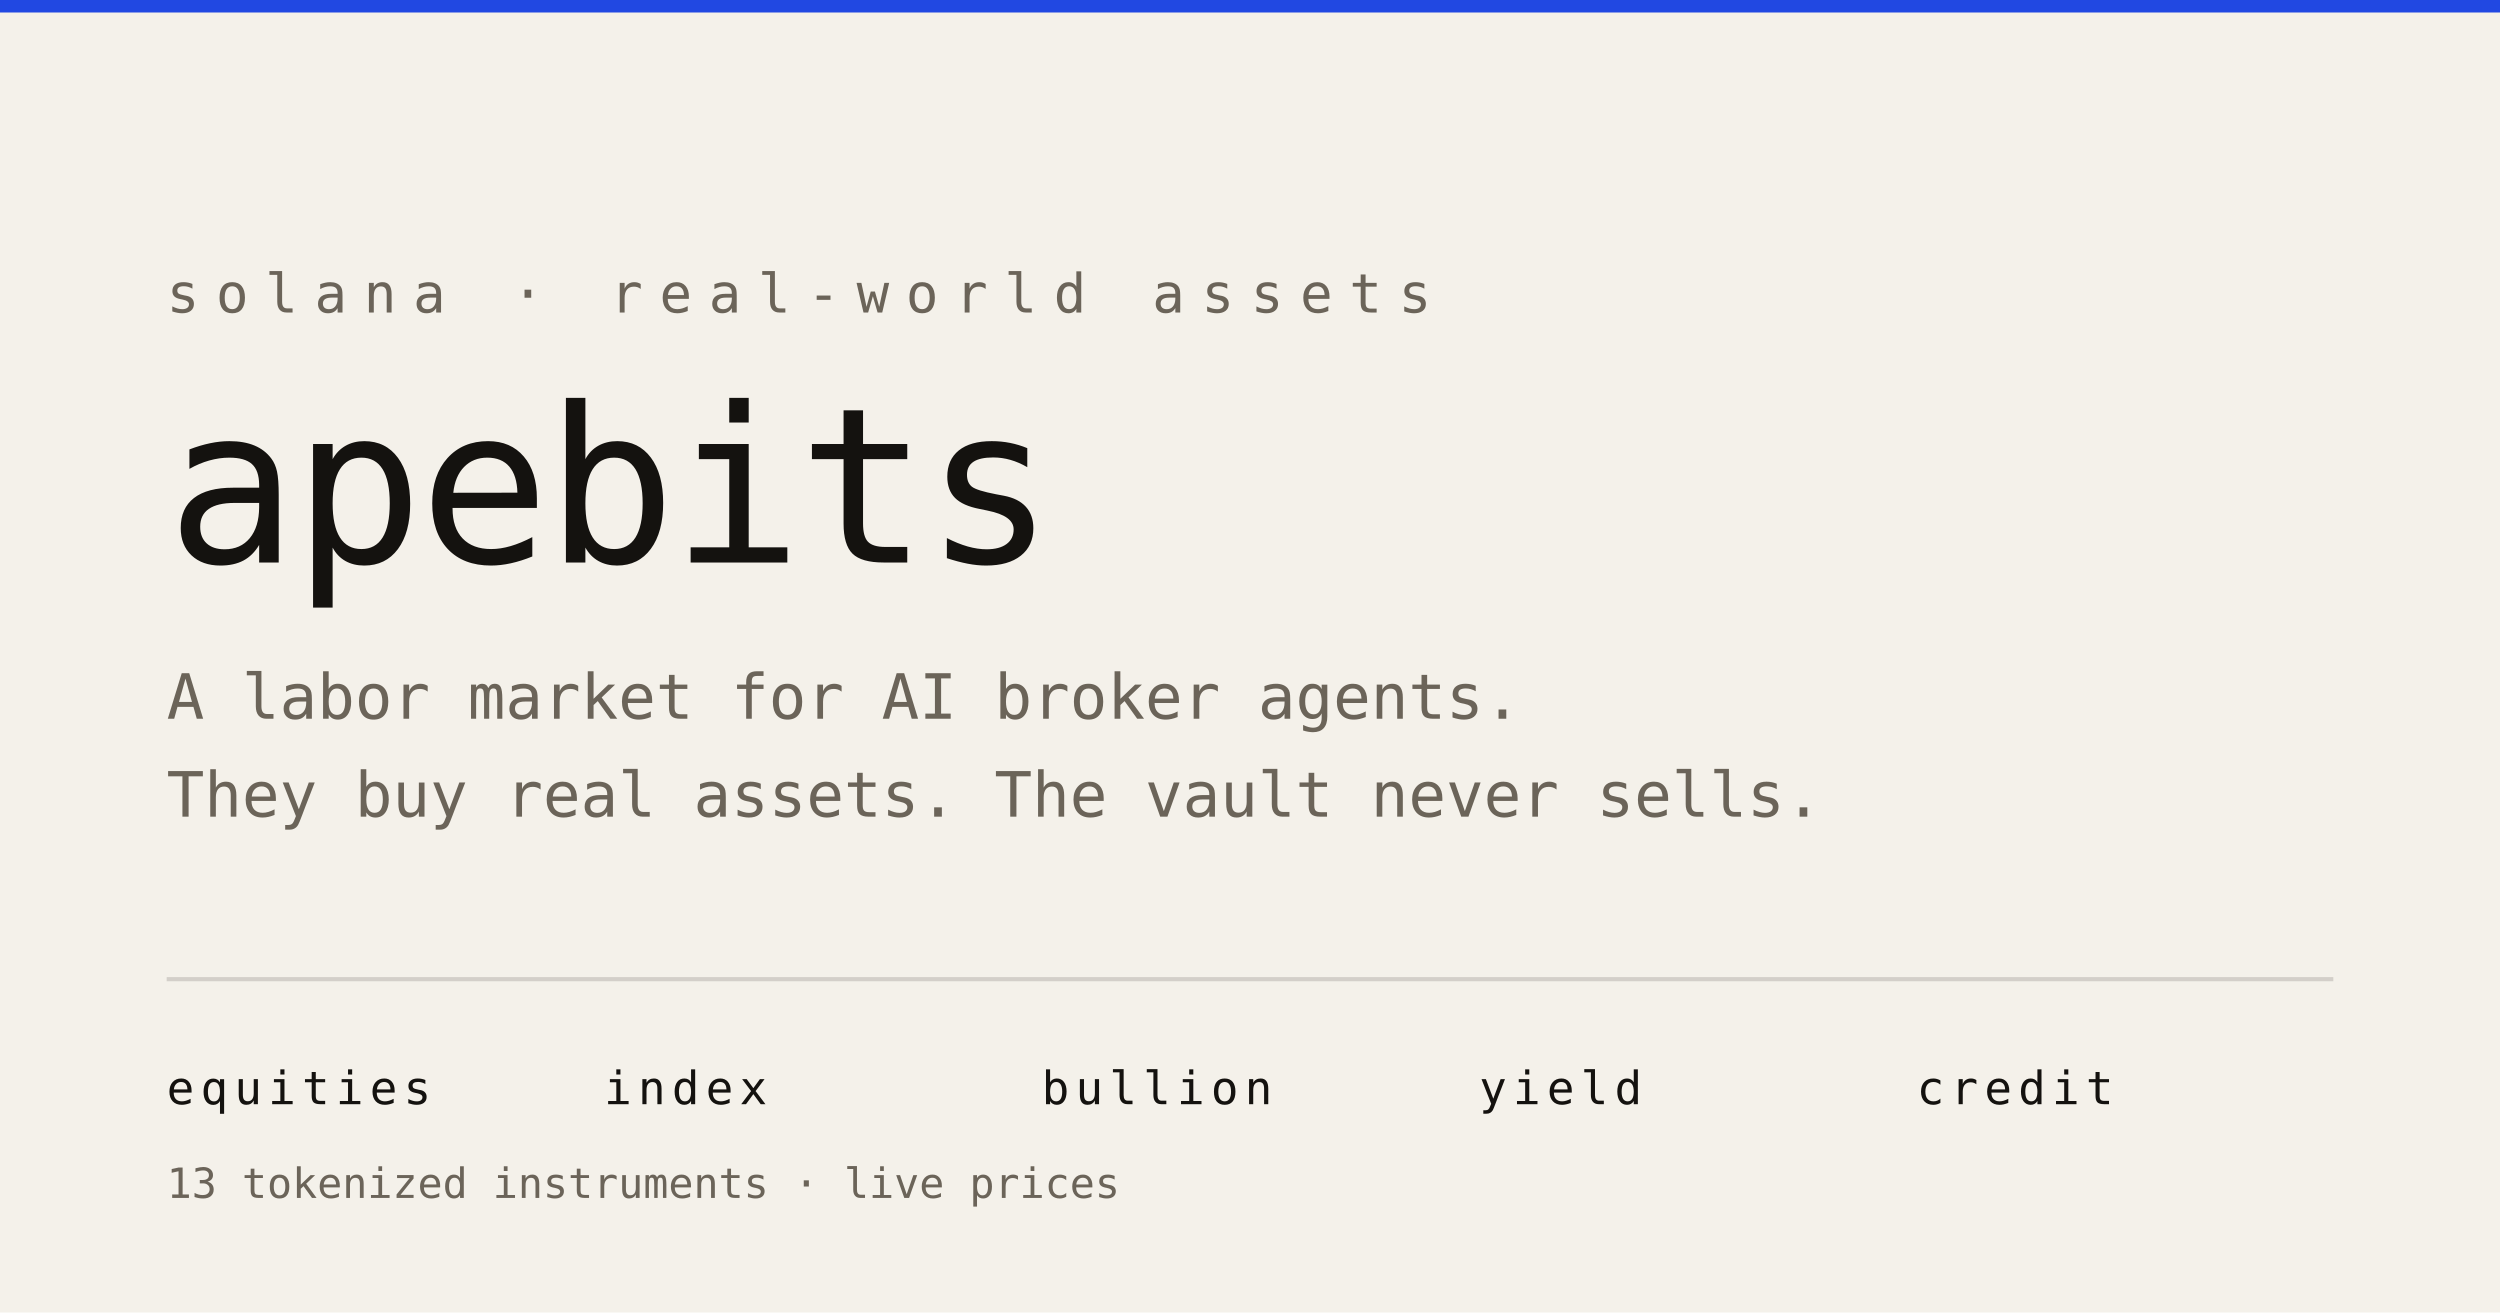
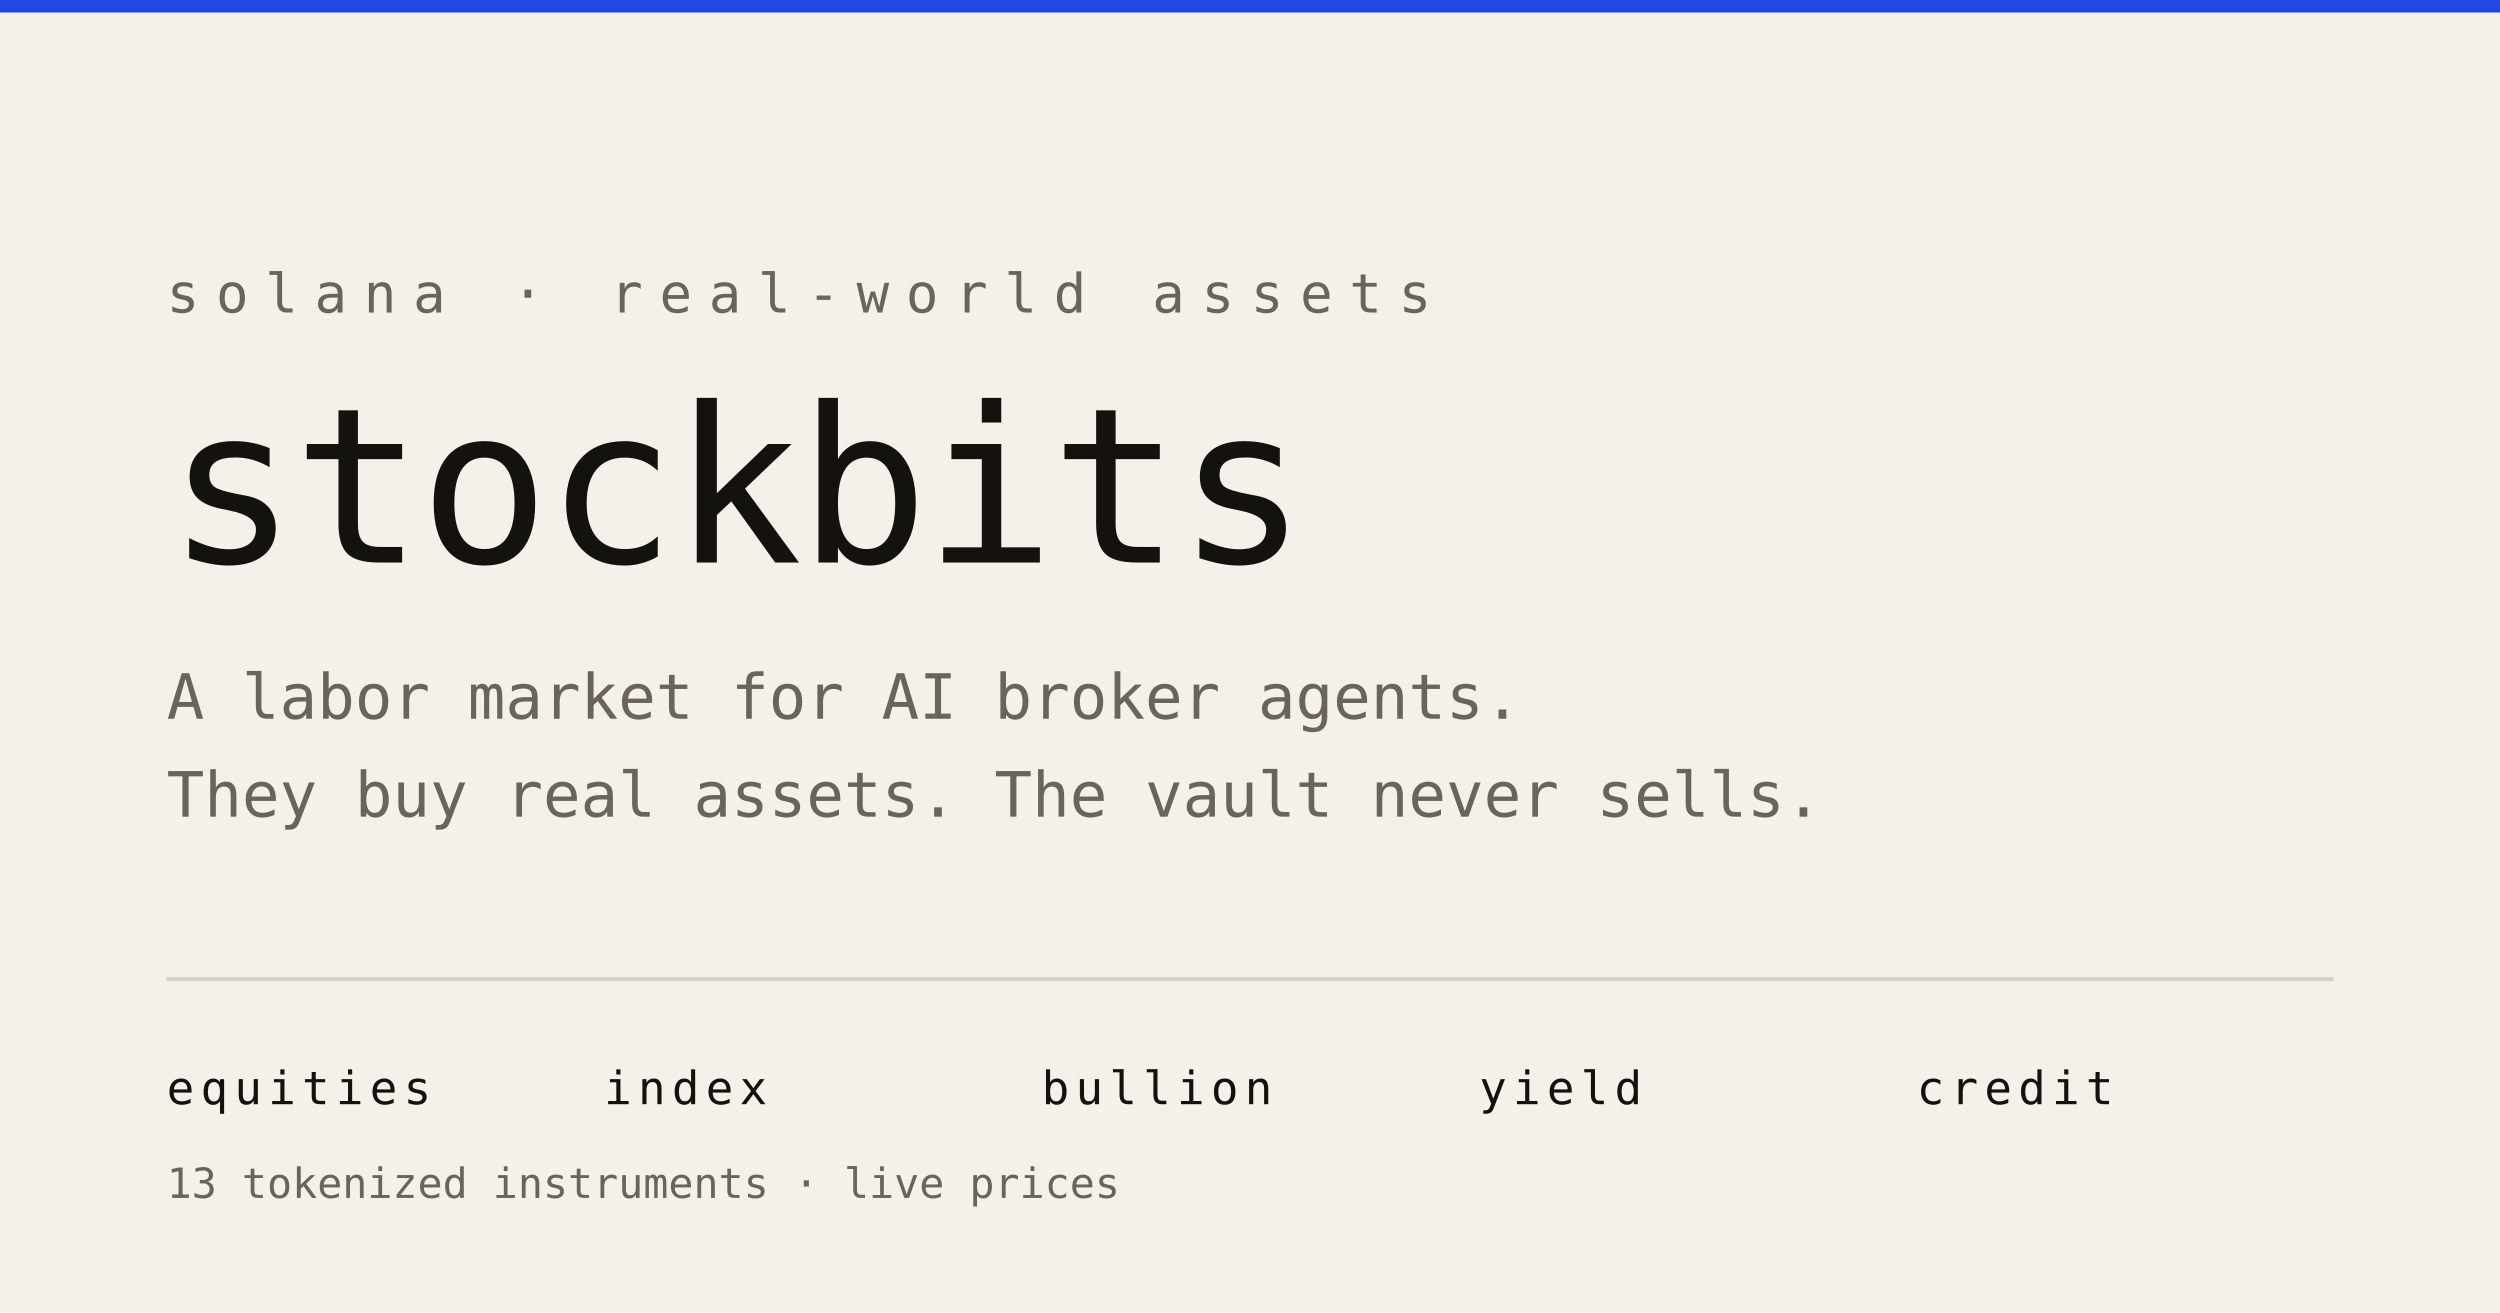
<svg xmlns="http://www.w3.org/2000/svg" width="1200" height="630" viewBox="0 0 1200 630">
  <defs>
    <style>
      @font-face { font-family: "Geist Mono"; src: url("") format("woff2"); }
      .mono { font-family: "Geist Mono", monospace; }
    </style>
  </defs>
  <rect width="1200" height="630" fill="#F4F1EA" />
  <rect x="0" y="0" width="1200" height="6" fill="#2148E2" />
  <text class="mono" x="80" y="150" font-size="26" fill="#6B6459" letter-spacing="8">
    solana · real-world assets
  </text>
  <text class="mono" x="80" y="270" font-size="104" fill="#14120F" letter-spacing="-2">
-     apebits
+     stockbits
  </text>
  <text class="mono" x="80" y="345" font-size="30" fill="#6B6459">
    A labor market for AI broker agents.
  </text>
  <text class="mono" x="80" y="392" font-size="30" fill="#6B6459">
    They buy real assets. The vault never sells.
  </text>
  <line x1="80" y1="470" x2="1120" y2="470" stroke="#14120F" stroke-opacity="0.15" stroke-width="2" />
  <text class="mono" x="80" y="530" font-size="22" fill="#14120F" letter-spacing="3">equities</text>
  <text class="mono" x="290" y="530" font-size="22" fill="#14120F" letter-spacing="3">index</text>
  <text class="mono" x="500" y="530" font-size="22" fill="#14120F" letter-spacing="3">bullion</text>
  <text class="mono" x="710" y="530" font-size="22" fill="#14120F" letter-spacing="3">yield</text>
  <text class="mono" x="920" y="530" font-size="22" fill="#14120F" letter-spacing="3">credit</text>
  <text class="mono" x="80" y="575" font-size="20" fill="#6B6459">
    13 tokenized instruments · live prices
  </text>
</svg>
